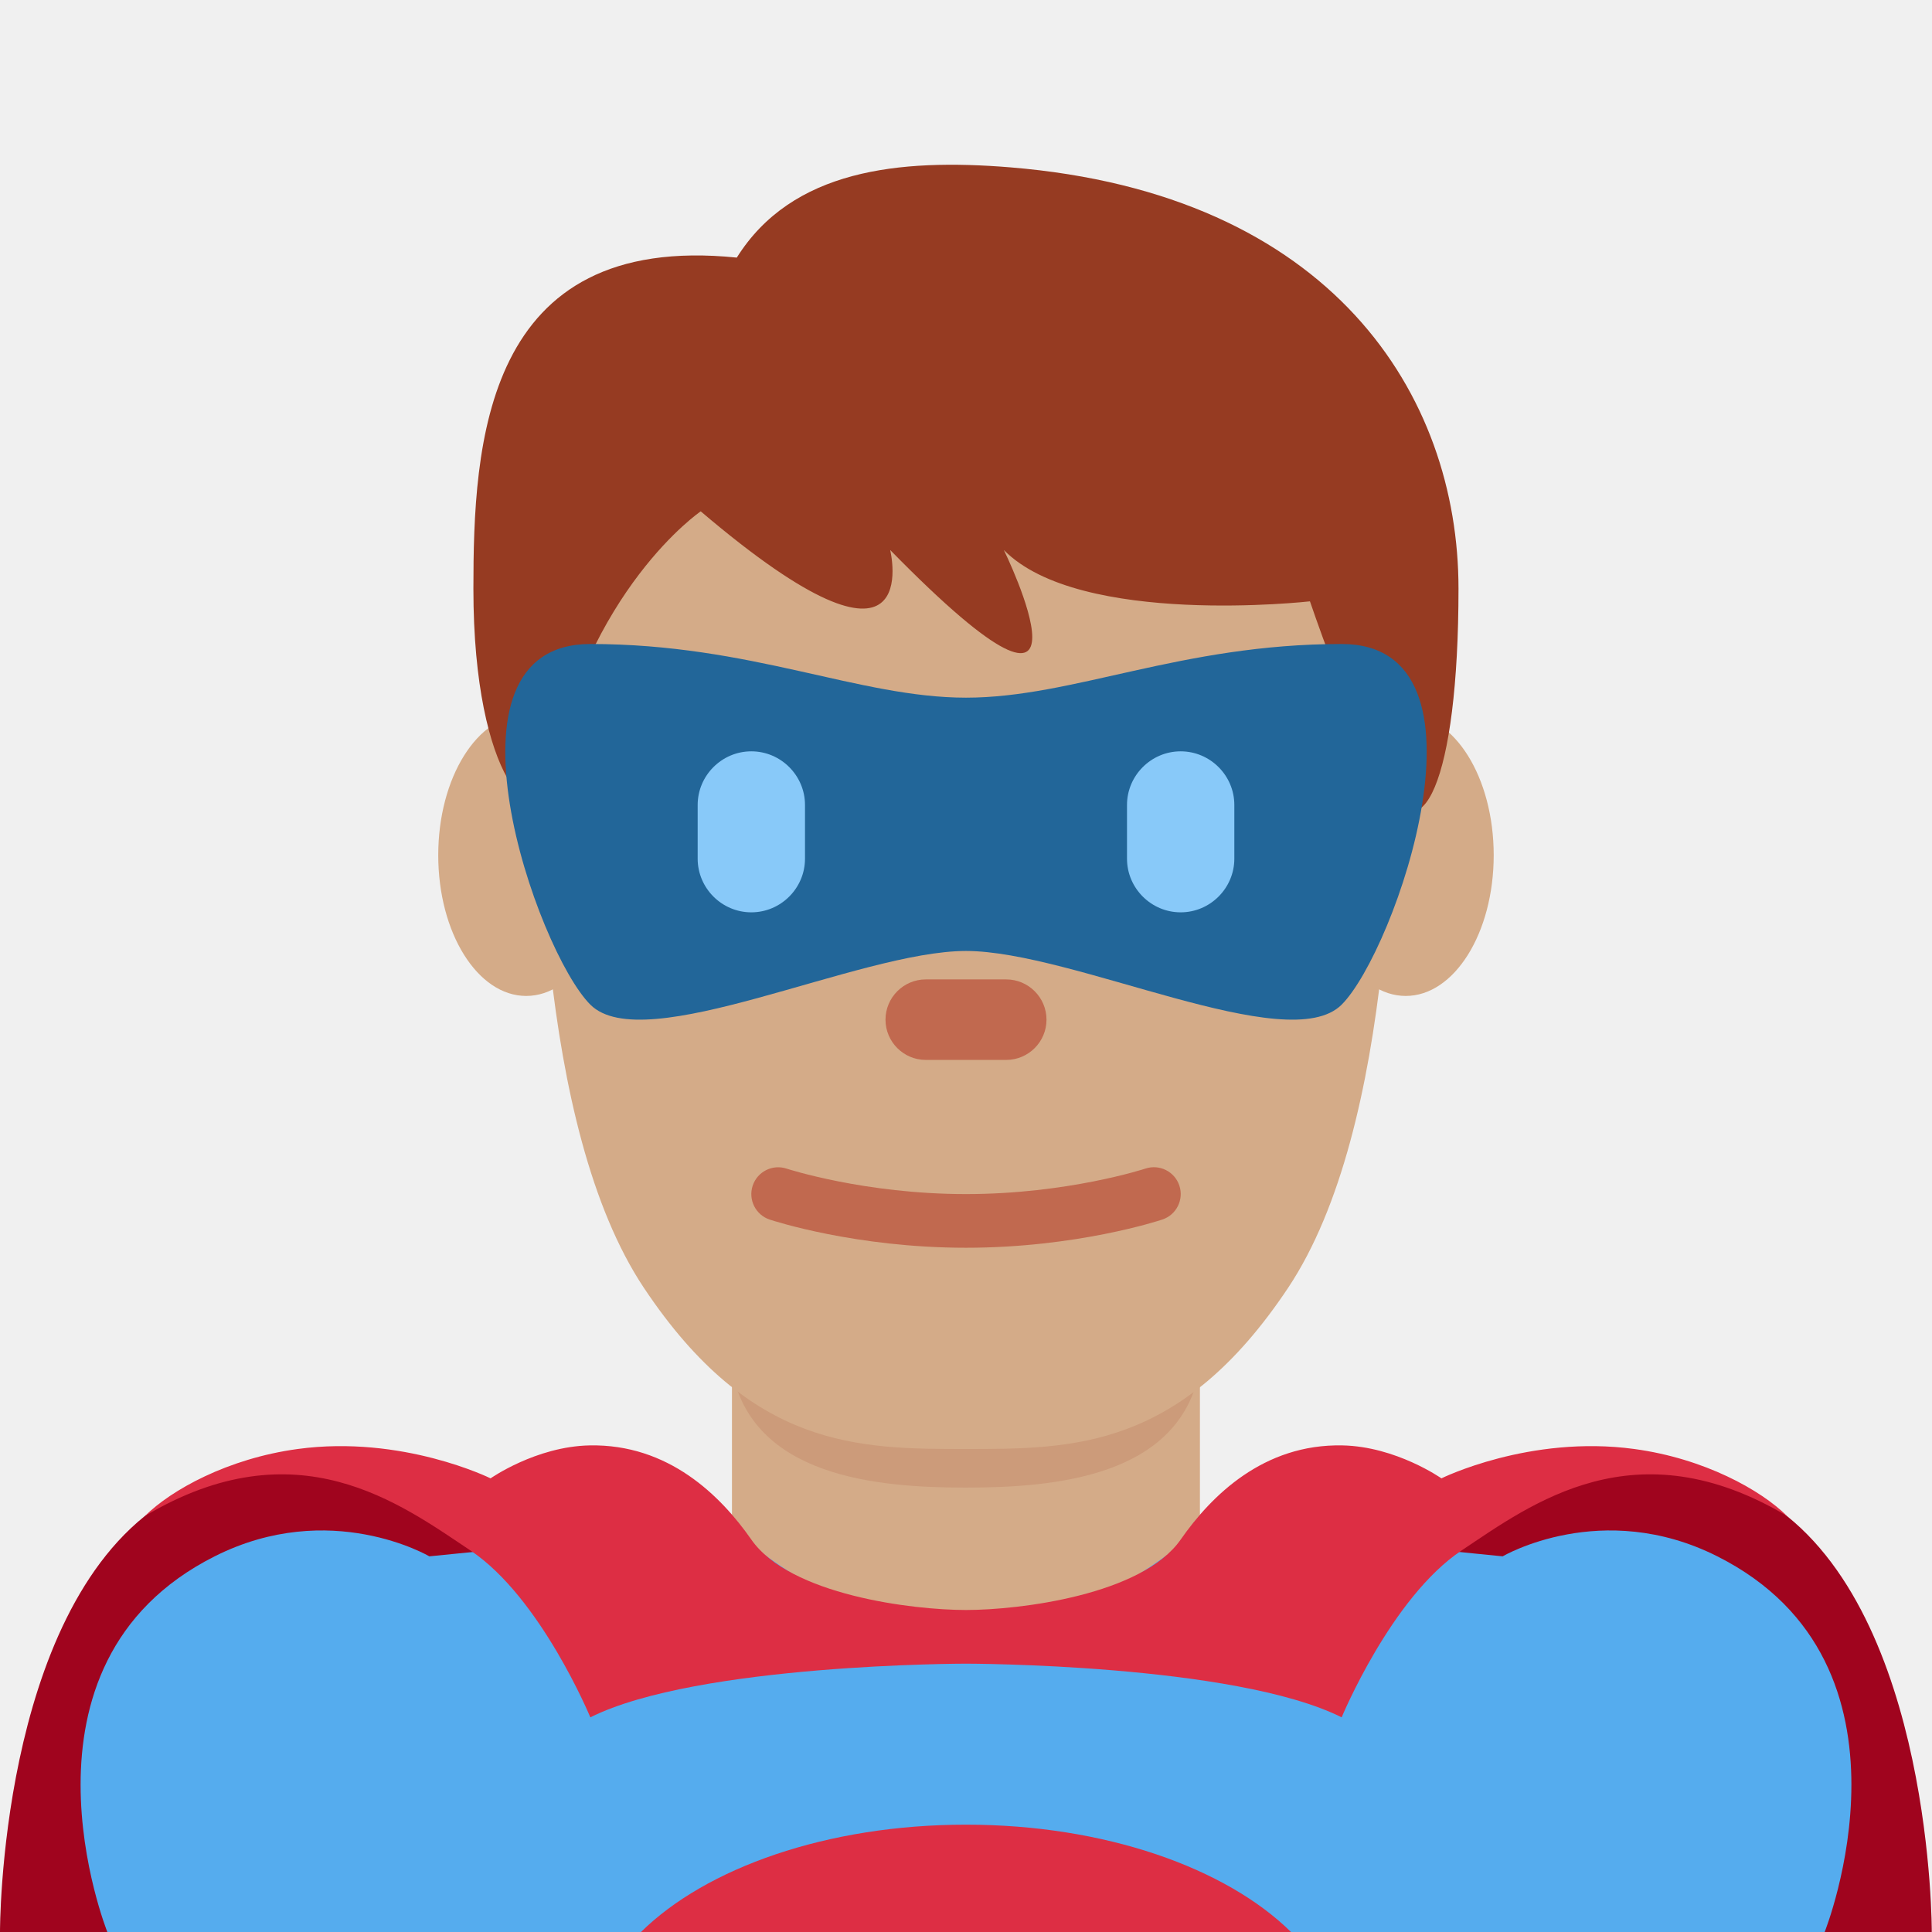
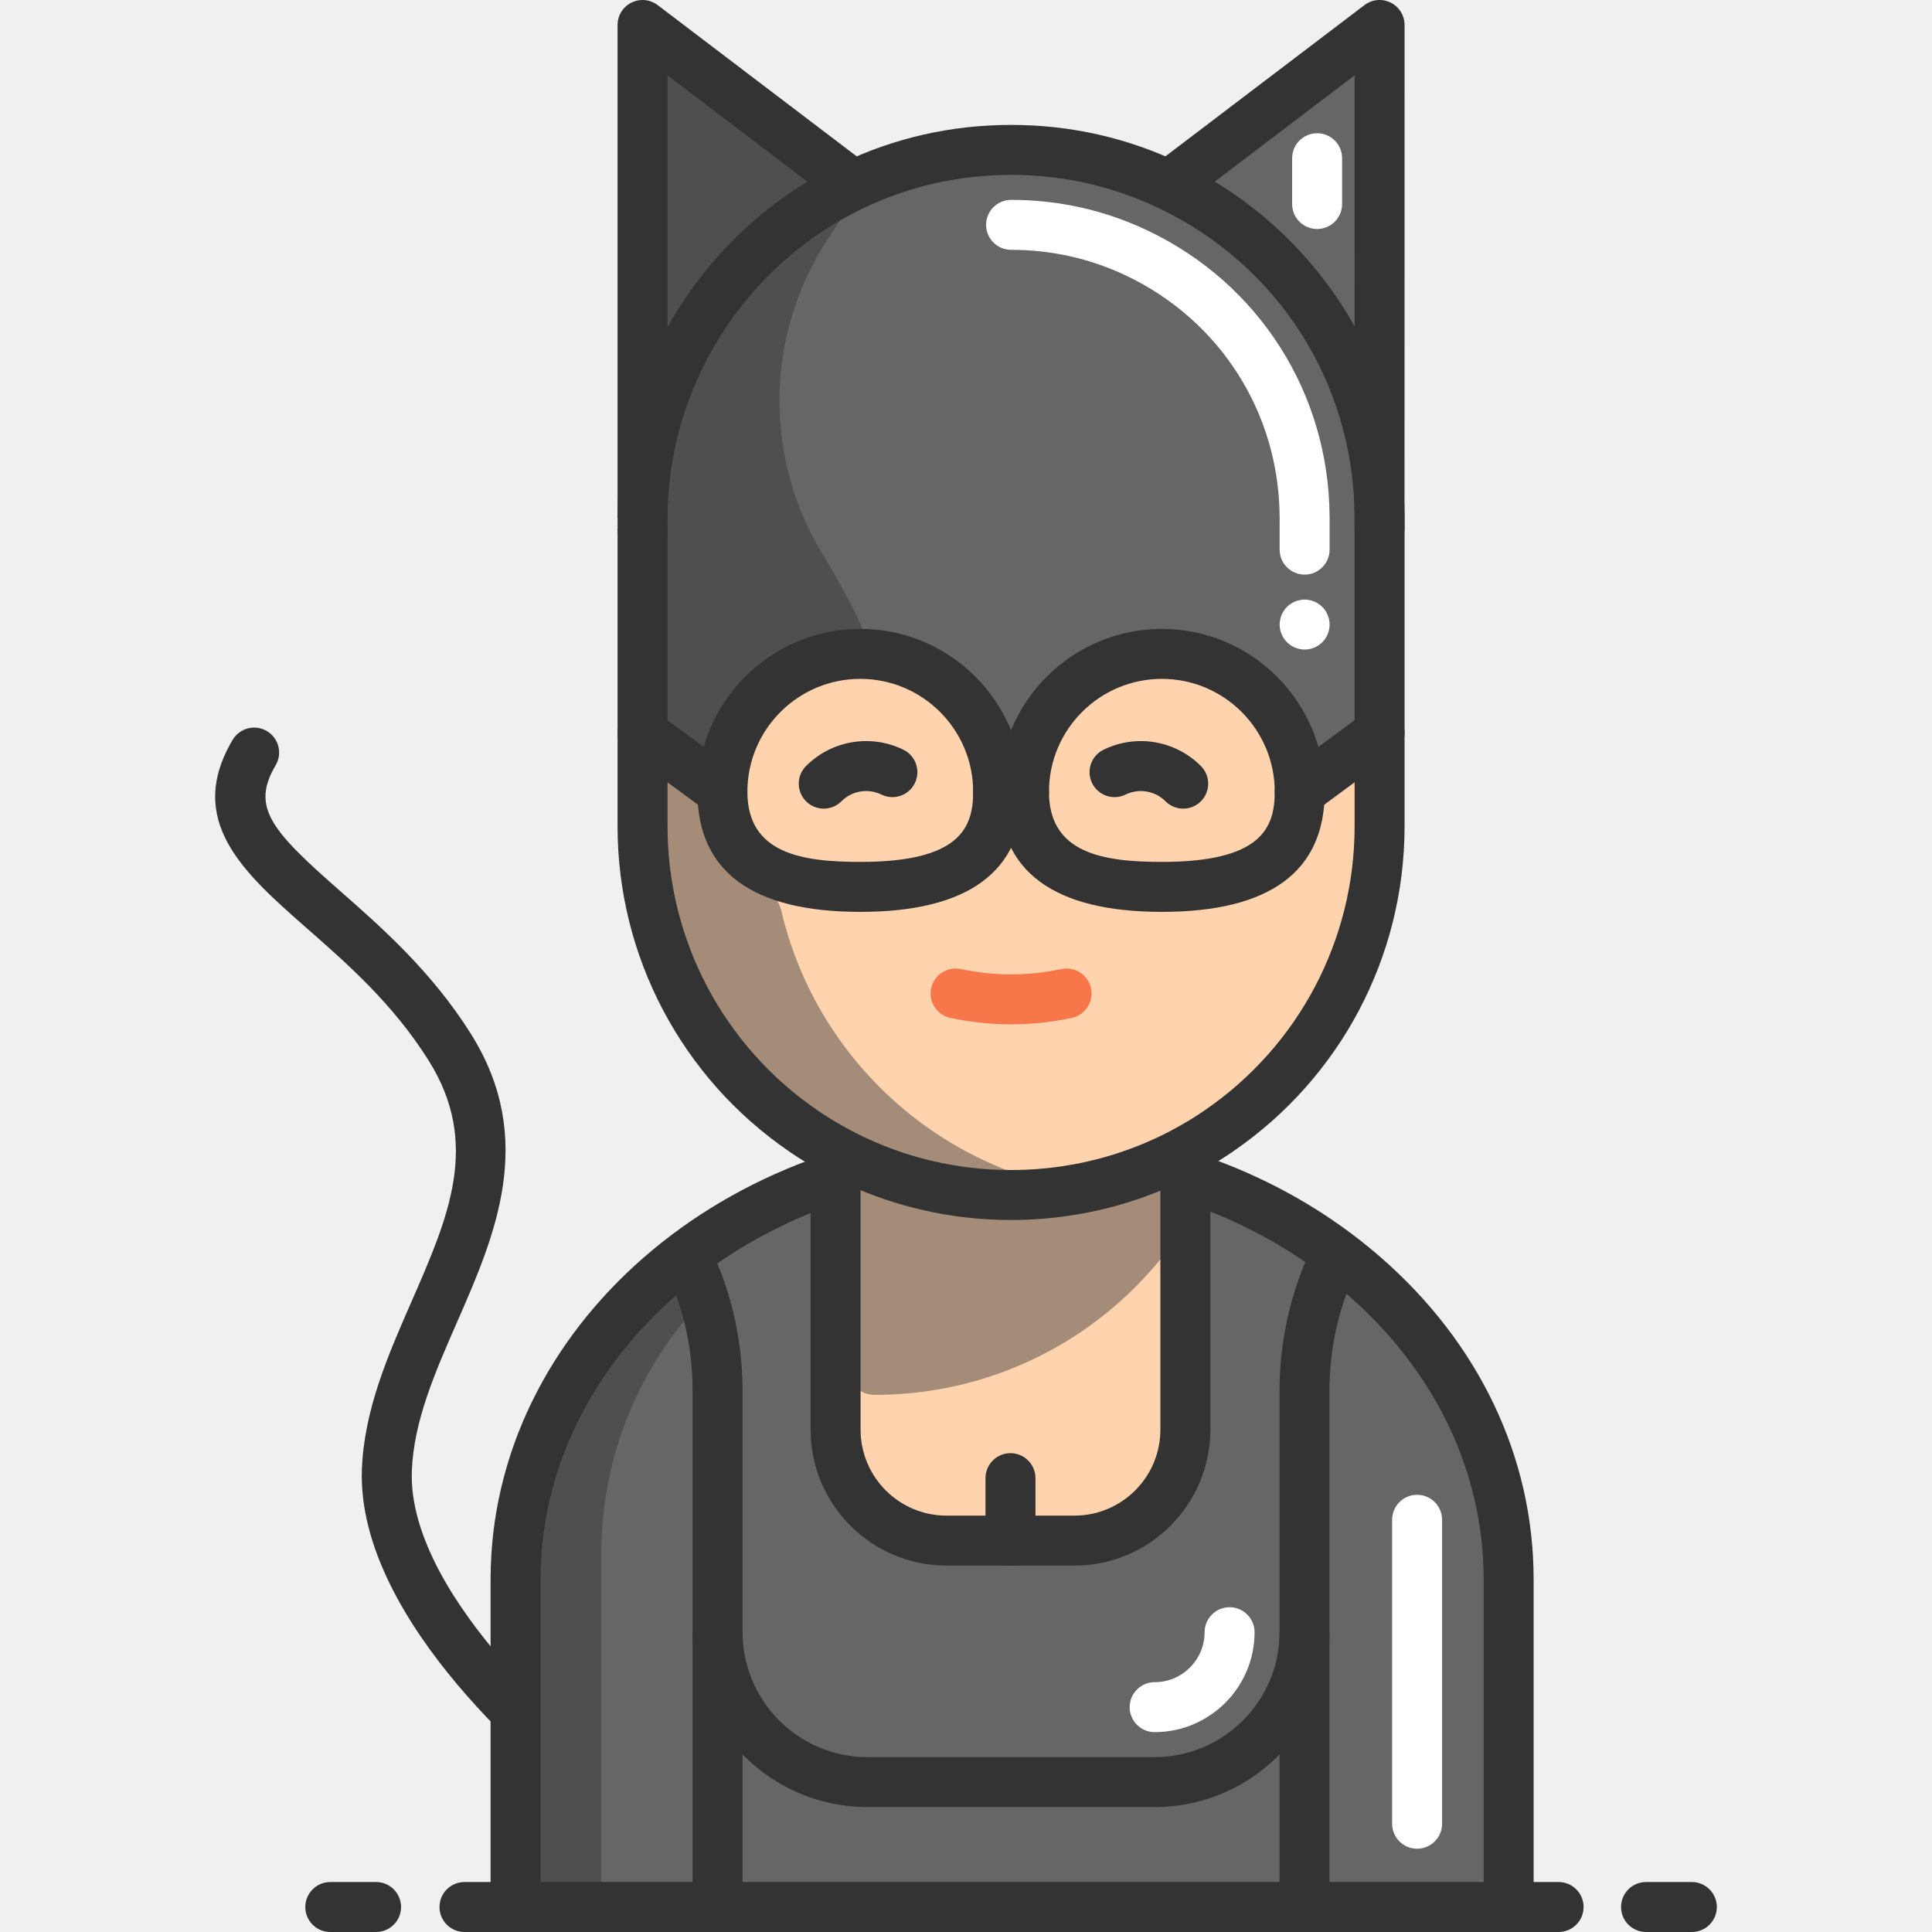
- <svg xmlns="http://www.w3.org/2000/svg" width="800px" height="800px" viewBox="0 0 36 36" aria-hidden="true" role="img" class="iconify iconify--twemoji" preserveAspectRatio="xMidYMid meet">
-   <path fill="#A0041E" d="M33.035 28.055c-3.843-2.612-14.989 2.92-15.037 2.944c-.047-.024-11.193-5.556-15.037-2.944C-.021 30.082 0 36 0 36h35.996s.021-5.918-2.961-7.945z" />
-   <path fill="#55ACEE" d="M32 29c-2.155-1.085-4 0-4 0l-10-1l-10 1s-1.845-1.085-4 0c-3.995 2.011-2 7-2 7h32s1.995-4.989-2-7z" />
-   <path fill="#DD2E44" d="M24.056 36c-1.211-1.194-3.466-2-6.056-2s-4.845.806-6.056 2h12.112z" />
-   <path fill="#D4AB88" d="M13.64 28.537C15.384 29.805 16.487 30.5 18 30.5c1.512 0 2.615-.696 4.359-1.963V24.29h-8.72v4.247z" />
-   <path fill="#DD2E44" d="M30.453 27c-1.953-.266-3.594.547-3.594.547s-.845-.594-1.845-.614c-1.469-.03-2.442.935-3.014 1.755C21.281 29.719 19 30 18 30s-3.281-.281-4-1.312c-.572-.82-1.545-1.784-3.014-1.755c-1 .02-1.845.614-1.845.614S7.5 26.734 5.547 27c-1.305.177-2.357.764-2.846 1.248c2.83-1.685 4.757-.229 6.065.643C10.074 29.763 11 32 11 32c2-1 7-1 7-1s5 0 7 1c0 0 .926-2.237 2.234-3.109c1.308-.872 3.234-2.328 6.065-.643c-.489-.484-1.541-1.071-2.846-1.248z" />
-   <path fill="#CC9B7A" d="M13.632 25.5c.368 2.027 2.724 2.219 4.364 2.219c1.639 0 4.004-.191 4.363-2.219v-3.019h-8.728V25.5z" />
-   <path fill="#D4AB88" d="M11.444 15.936c0 1.448-.734 2.622-1.639 2.622s-1.639-1.174-1.639-2.622s.734-2.623 1.639-2.623c.905-.001 1.639 1.174 1.639 2.623m16.389 0c0 1.448-.733 2.622-1.639 2.622c-.905 0-1.639-1.174-1.639-2.622s.733-2.623 1.639-2.623c.906-.001 1.639 1.174 1.639 2.623" />
-   <path fill="#D4AB88" d="M18 7c-5 0-8 2-8 5s0 9 2 12s4 3 6 3s4 0 6-3s2-9 2-12s-3-5-8-5z" />
-   <path fill="#963B22" d="M18.821 3.118c6.004.49 8.356 4.246 8.356 7.851c0 3.604-.706 5.047-1.412 3.604c-.706-1.441-1.356-3.368-1.356-3.368s-4.292.485-5.704-.957c0 0 2.118 4.326-2.118 0c0 0 .706 2.884-3.53-.72c0 0-2.118 1.442-2.824 5.046c-.196 1.001-1.412 0-1.412-3.604c.001-2.677.179-6.652 4.908-6.17c1.028-1.639 3.018-1.851 5.092-1.682z" />
-   <path fill="#269" d="M25 12c-3 0-5 1-7 1s-4-1-7-1s-1 5.72 0 6.72s5-1 7-1s6 2 7 1S28 12 25 12z" />
-   <path fill="#88C9F9" d="M14 17c-.55 0-1-.45-1-1v-1c0-.55.45-1 1-1s1 .45 1 1v1c0 .55-.45 1-1 1m8 0c-.55 0-1-.45-1-1v-1c0-.55.45-1 1-1s1 .45 1 1v1c0 .55-.45 1-1 1" />
-   <path fill="#C1694F" d="M18.75 19.75h-1.5c-.413 0-.75-.337-.75-.75s.337-.75.75-.75h1.5c.413 0 .75.337.75.75s-.337.75-.75.75m-.75 3.5c-2.058 0-3.594-.504-3.658-.525a.5.5 0 0 1 .316-.949c.014.004 1.455.474 3.342.474s3.328-.47 3.343-.475a.5.5 0 0 1 .316.949c-.065.022-1.601.526-3.659.526z" />
+ <svg xmlns="http://www.w3.org/2000/svg" height="800px" width="800px" version="1.1" id="Layer_1" viewBox="0 0 464 464" xml:space="preserve">
+   <g>
+     <path style="fill:#333333;" d="M139.324,431.001c-1.287,0-2.583-0.412-3.677-1.263c-2.051-1.594-50.222-39.472-48.726-77.024   c0.566-14.219,6.32-27.356,11.884-40.061c8.937-20.405,16.655-38.028,4.131-57.968c-8.512-13.553-19.469-23.167-29.135-31.65   c-15.15-13.295-29.46-25.852-17.928-45.348c1.687-2.852,5.368-3.798,8.219-2.109c2.852,1.687,3.796,5.367,2.109,8.219   c-5.964,10.083-1.096,15.643,15.515,30.219c9.774,8.577,21.938,19.251,31.382,34.287c15.902,25.318,5.7,48.613-3.301,69.165   c-5.353,12.223-10.409,23.768-10.886,35.724c-0.64,16.073,11.193,33.318,21.233,44.954c11.256,13.046,22.751,22.029,22.866,22.118   c2.617,2.033,3.089,5.803,1.056,8.419C142.883,430.204,141.113,431.001,139.324,431.001z" />
+     <path style="fill:#666666;" d="M292.178,286.97c0.19,0.05,0.39,0.09,0.58,0.14c10.46,2.53,20.19,6.93,28.83,12.81   c23.39,15.92,38.75,42.77,38.75,73.19V458h-47.04h-140.96h-47.03v-84.89c0-30.42,15.35-57.27,38.74-73.19   c8.64-5.88,18.37-10.28,28.83-12.81c0.19-0.05,0.39-0.09,0.58-0.14" />
+     <path style="fill:#666666;" d="M172.338,334v124h-47.03v-84.89c0-30.42,15.35-57.27,38.74-73.19   C169.348,310.12,172.338,321.71,172.338,334z" />
+     <path style="fill:#666666;" d="M360.338,373.11V458h-47.04V334c0-12.29,2.99-23.88,8.29-34.08   C344.978,315.84,360.338,342.69,360.338,373.11z" />
+     <path style="fill:#333333;" d="M368.323,458h-12v-78.69c0-25.831-11.669-50.164-32.857-68.515   C302.036,292.226,273.486,282,243.073,282c-62.446,0-113.25,43.653-113.25,97.31V458h-12v-78.69   c0-60.274,56.187-109.31,125.25-109.31c33.299,0,64.64,11.267,88.25,31.725c23.859,20.665,37,48.219,37,77.585V458z" />
+     <path style="fill:#333333;" d="M319.298,458h-12V334c0-12.816,3.101-25.558,8.966-36.846l10.648,5.533   c-5.053,9.724-7.614,20.259-7.614,31.313V458z" />
+     <path style="fill:#FFFFFF;" d="M340.338,444c-3.313,0-6-2.687-6-6v-73c0-3.313,2.687-6,6-6s6,2.687,6,6v73   C346.338,441.314,343.651,444,340.338,444z" />
+     <g>
+       <path style="opacity:0.44;fill:#333333;enable-background:new    ;" d="M168.988,311.92c-15.21,15.89-24.56,37.45-24.56,61.19V456    h-19.12v-82.89c0-30.42,15.35-57.27,38.74-73.19C166.028,303.74,167.688,307.75,168.988,311.92z" />
+     </g>
+     <path style="fill:#333333;" d="M178.338,458h-12V334c0-11.054-2.562-21.59-7.614-31.313l10.648-5.533   c5.866,11.289,8.966,24.03,8.966,36.846V458z" />
+     <g>
+       <path style="fill:#333333;" d="M277.304,434h-68.96c-23.159,0-42-18.841-42-42h12c0,16.542,13.458,30,30,30h68.96    c16.542,0,30-13.458,30-30h12C319.304,415.159,300.463,434,277.304,434z" />
+       <path style="fill:#FFFFFF;" d="M277.304,416c-3.313,0-6-2.687-6-6s2.687-6,6-6c6.617,0,12-5.383,12-12c0-3.313,2.687-6,6-6    s6,2.687,6,6C301.304,405.234,290.537,416,277.304,416z" />
+     </g>
+     <g>
+       <path style="fill:#FFD3AE;" d="M284.682,278v65.36c0,14.71-11.93,26.64-26.64,26.64h-30.72c-14.71,0-26.64-11.93-26.64-26.64V278    c12.5,6.75,26.8,10.58,41.99,10.58C257.882,288.58,272.182,284.75,284.682,278z" />
+       <path style="fill:#333333;" d="M258.042,376h-30.72c-17.998,0-32.64-14.642-32.64-32.64V278h12v65.36    c0,11.381,9.259,20.64,20.64,20.64h30.72c11.381,0,20.641-9.259,20.641-20.64V278h12v65.36    C290.682,361.358,276.04,376,258.042,376z" />
+       <path style="fill:#333333;" d="M242.683,376c-3.313,0-6-2.687-6-6v-15c0-3.313,2.687-6,6-6s6,2.687,6,6v15    C248.683,373.314,245.996,376,242.683,376z" />
+       <path style="opacity:0.44;fill:#333333;enable-background:new    ;" d="M283.097,275c-1.18,2.25,2.955,17.06,1.585,19.18    c-6.42,10.03-14.81,18.67-24.62,25.39c-0.19,0.14-0.39,0.27-0.58,0.4c-14.1,9.49-31.08,15.03-49.36,15.03    c-5.24,0-6.11-4.72-9.44-7.26V278c11.87,5.92,29.24,12,43.41,12C261.952,290,269.197,284.09,283.097,275z" />
+     </g>
+     <g>
+       <path style="fill:#333333;" d="M374.323,464h-262.77c-3.313,0-6-2.687-6-6s2.687-6,6-6h262.77c3.313,0,6,2.687,6,6    S377.637,464,374.323,464z" />
+       <path style="fill:#333333;" d="M406.323,464h-11c-3.313,0-6-2.687-6-6s2.687-6,6-6h11c3.313,0,6,2.687,6,6    S409.637,464,406.323,464z" />
+       <path style="fill:#333333;" d="M90.323,464h-11c-3.313,0-6-2.687-6-6s2.687-6,6-6h11c3.313,0,6,2.687,6,6S93.637,464,90.323,464z" />
+     </g>
+     <path style="fill:#FFD3AE;" d="M292.183,271.97c-14.1,9.49-31.08,15.03-49.36,15.03s-35.26-5.54-49.36-15.03   c-0.19-0.13-0.39-0.26-0.58-0.4c-23.28-15.94-38.56-42.72-38.56-73.07V176v-51.5c0-48.877,39.623-88.5,88.5-88.5l0,0   c48.877,0,88.5,39.623,88.5,88.5V176v22.5c0,30.35-15.28,57.13-38.56,73.07C292.573,271.71,292.373,271.84,292.183,271.97z" />
+     <g>
+       <path style="fill:#F7774B;" d="M242.823,246.01c-4.869,0-9.738-0.513-14.573-1.538c-3.242-0.688-5.312-3.873-4.625-7.114    c0.688-3.241,3.872-5.313,7.114-4.625c8.019,1.7,16.148,1.7,24.167,0c3.241-0.687,6.428,1.384,7.113,4.625    c0.688,3.242-1.383,6.427-4.625,7.114C252.561,245.497,247.692,246.01,242.823,246.01z" />
+     </g>
+     <path style="fill:#666666;" d="M331.318,123.76c0.01,0.24,0.01,0.49,0.01,0.74V176l-19.18,14.15c0-18.28-14.82-33.11-33.11-33.11   c-18.28,0-33.11,14.83-33.11,33.11h-6.21c0-18.28-14.83-33.11-33.11-33.11c-18.29,0-33.11,14.83-33.11,33.11L154.318,176v-49v-2.5   c0-35.2,20.55-65.59,50.3-79.85c11.56-5.55,24.52-8.65,38.2-8.65h0.01c13.68,0,26.63,3.1,38.19,8.64   C310.568,58.8,331.038,88.87,331.318,123.76z" />
+     <path style="opacity:0.44;fill:#333333;enable-background:new    ;" d="M224.463,271.97c10.02,6.74,21.5,11.49,33.86,13.68   c-5.03,0.89-10.21,1.35-15.5,1.35c-18.28,0-35.26-5.54-49.36-15.03c-0.19-0.13-0.39-0.26-0.58-0.4   c-23.28-15.94-38.56-42.72-38.56-73.07V176c0-139,54.89-137.301,54.89-134.411l-10.384,15.807   c-15.364,23.387-15.305,53.174-0.958,76.231c2.423,3.895,10.151,17.294,10.019,20.366c-0.483,11.29,0.575,8.391-11.562,9.006   c-0.407,0.021-11.588,1-12,1l-11,26c0,7.057,12.821,22.421,14.382,29c5.151,21.717,18.306,40.336,36.173,52.57   C224.073,271.71,224.273,271.84,224.463,271.97z" />
+     <g>
+       <g>
+         <g>
+           <path style="fill:#333333;" d="M197.836,194.208c-1.533,0-3.065-0.583-4.236-1.751c-2.347-2.339-2.353-6.139-0.013-8.485      c6.152-6.171,15.546-7.747,23.375-3.919c2.977,1.456,4.211,5.048,2.756,8.025c-1.456,2.977-5.05,4.21-8.025,2.756      c-3.217-1.573-7.079-0.926-9.608,1.611C200.913,193.619,199.375,194.208,197.836,194.208z" />
+         </g>
+       </g>
+       <g>
+         <g>
+           <path style="fill:#333333;" d="M284.165,194.208c-1.539,0-3.077-0.588-4.249-1.764c-2.528-2.536-6.39-3.183-9.608-1.61      c-2.978,1.456-6.57,0.221-8.025-2.756s-0.222-6.57,2.756-8.025c7.83-3.827,17.225-2.251,23.376,3.92      c2.34,2.347,2.334,6.146-0.013,8.485C287.23,193.624,285.697,194.208,284.165,194.208z" />
+         </g>
+       </g>
+     </g>
+     <path style="fill:#666666;" d="M331.328,6l-0.01,117.76c-0.28-34.89-20.75-64.96-50.3-79.12l0.3-0.64L331.328,6z" />
+     <path style="fill:#666666;" d="M204.318,44l0.3,0.65c-29.75,14.26-50.3,44.65-50.3,79.85V6L204.318,44z" />
+     <path style="opacity:0.44;fill:#333333;enable-background:new    ;" d="M204.318,44l0.3,0.65c-29.75,14.26-50.3,44.65-50.3,79.85V6   L204.318,44z" />
+     <path style="fill:#333333;" d="M242.818,293c-18.874,0-37.097-5.551-52.7-16.052c-0.218-0.141-0.479-0.317-0.733-0.505   c-25.717-17.663-41.066-46.79-41.066-77.942V127h12v71.5c0,27.236,13.443,52.702,35.959,68.119c0.1,0.068,0.198,0.14,0.294,0.214   l0.167,0.106c13.696,9.217,29.603,14.061,46.08,14.061c16.464,0,32.354-4.829,45.956-13.964c0.109-0.077,0.224-0.155,0.34-0.233   l0.115-0.078c0.055-0.041,0.093-0.067,0.149-0.106c22.51-15.414,35.949-40.878,35.949-68.119v-74c0-0.167,0.002-0.335-0.005-0.497   c-0.003-0.065-0.004-0.13-0.005-0.195c-0.255-31.757-18.224-60.02-46.893-73.757C267.278,44.709,255.301,42,242.828,42   c-12.496,0-24.475,2.711-35.613,8.059c-28.49,13.656-46.896,42.875-46.896,74.441h-12c0-36.155,21.081-69.622,53.707-85.261   C214.794,33.109,228.52,30,242.818,30c14.292,0,28.014,3.105,40.793,9.229c15.728,7.536,29.064,19.271,38.568,33.934   c9.743,15.033,14.978,32.48,15.138,50.462c0.01,0.285,0.011,0.58,0.011,0.875v74c0,31.176-15.366,60.32-41.105,77.977   c-0.139,0.099-0.281,0.196-0.422,0.291l-0.104,0.071c-0.058,0.041-0.1,0.07-0.158,0.109C279.934,287.449,261.704,293,242.818,293z" />
+     <path style="fill:#FFFFFF;" d="M313.328,138c-3.313,0-6-2.687-6-6l-0.002-7.55c-0.003-0.071-0.004-0.141-0.005-0.212l-0.002-0.293   c-0.2-24.82-14.252-46.918-36.672-57.661c-8.7-4.169-18.061-6.283-27.819-6.283c-3.313,0-6-2.687-6-6s2.687-6,6-6   c11.568,0,22.673,2.511,33.005,7.462c26.586,12.739,43.249,38.946,43.486,68.394l0.004,0.252c0.003,0.084,0.005,0.168,0.005,0.252   V132C319.328,135.313,316.641,138,313.328,138z" />
+     <path style="fill:#FFFFFF;" d="M313.33,155.999c-0.391,0-0.79-0.04-1.17-0.12c-0.391-0.07-0.771-0.19-1.13-0.34   c-0.36-0.15-0.71-0.33-1.03-0.55c-0.33-0.22-0.641-0.47-0.92-0.75c-1.11-1.11-1.75-2.66-1.75-4.24s0.64-3.13,1.75-4.24   c0.279-0.28,0.59-0.53,0.92-0.75c0.32-0.21,0.67-0.4,1.03-0.55c0.359-0.15,0.739-0.26,1.13-0.34c1.949-0.4,4.02,0.24,5.41,1.64   c0.279,0.27,0.529,0.58,0.75,0.91c0.21,0.32,0.399,0.67,0.55,1.04c0.149,0.36,0.26,0.74,0.34,1.12c0.08,0.39,0.12,0.78,0.12,1.17   c0,1.58-0.641,3.13-1.76,4.24C316.45,155.359,314.91,155.999,313.33,155.999z" />
+     <path style="fill:#333333;" d="M206.608,219c-25.952,0-39.11-9.707-39.11-28.85c0-21.565,17.545-39.11,39.11-39.11   s39.11,17.544,39.11,39.11C245.719,209.293,232.56,219,206.608,219z M206.608,163.04c-14.949,0-27.11,12.162-27.11,27.11   c0,14.809,13.03,16.85,27.11,16.85c23.826,0,27.11-8.099,27.11-16.85C233.719,175.202,221.557,163.04,206.608,163.04z" />
+     <path style="fill:#333333;" d="M279.038,219c-25.951,0-39.109-9.707-39.109-28.85c0-21.565,17.544-39.11,39.109-39.11   s39.11,17.544,39.11,39.11C318.148,209.293,304.99,219,279.038,219z M279.038,163.04c-14.948,0-27.109,12.162-27.109,27.11   c0,14.809,13.029,16.85,27.109,16.85c23.826,0,27.11-8.099,27.11-16.85C306.148,175.202,293.986,163.04,279.038,163.04z" />
+     <path style="fill:#333333;" d="M173.493,196.15c-1.237,0-2.485-0.381-3.557-1.172l-19.18-14.15   c-2.667-1.967-3.233-5.724-1.266-8.39c1.967-2.667,5.723-3.233,8.39-1.266l19.18,14.15c2.667,1.967,3.233,5.724,1.266,8.39   C177.15,195.307,175.333,196.15,173.493,196.15z" />
+     <path style="fill:#333333;" d="M312.153,196.15c-1.841,0-3.656-0.844-4.833-2.438c-1.968-2.667-1.4-6.423,1.266-8.39l19.18-14.15   c2.667-1.968,6.423-1.401,8.391,1.266s1.4,6.423-1.266,8.39l-19.18,14.15C314.639,195.769,313.391,196.15,312.153,196.15z" />
+     <path style="fill:#333333;" d="M154.318,133c-3.313,0-6-2.687-6-6V6c0-2.279,1.292-4.362,3.334-5.375   c2.042-1.013,4.481-0.782,6.296,0.598l50,38c2.638,2.005,3.152,5.769,1.146,8.407c-2.005,2.639-5.77,3.151-8.407,1.146   l-40.37-30.681V127C160.318,130.313,157.632,133,154.318,133z" />
+     <path style="fill:#333333;" d="M331.318,133c-3.313,0-6-2.687-6-6l0.009-108.904l-40.379,30.682   c-2.64,2.005-6.402,1.491-8.407-1.147s-1.491-6.402,1.147-8.407l50.01-38c1.813-1.379,4.254-1.61,6.297-0.598   c2.042,1.013,3.333,3.096,3.333,5.375l-0.01,121C337.318,130.313,334.632,133,331.318,133z" />
+     <path style="fill:#333333;" d="M245.929,196.15h-6.21c-3.313,0-6-2.687-6-6s2.687-6,6-6h6.21c3.313,0,6,2.687,6,6   S249.242,196.15,245.929,196.15z" />
+     <path style="fill:#FFFFFF;" d="M316.328,55c-3.313,0-6-2.687-6-6V38c0-3.313,2.687-6,6-6s6,2.687,6,6v11   C322.328,52.313,319.641,55,316.328,55z" />
+   </g>
</svg>
